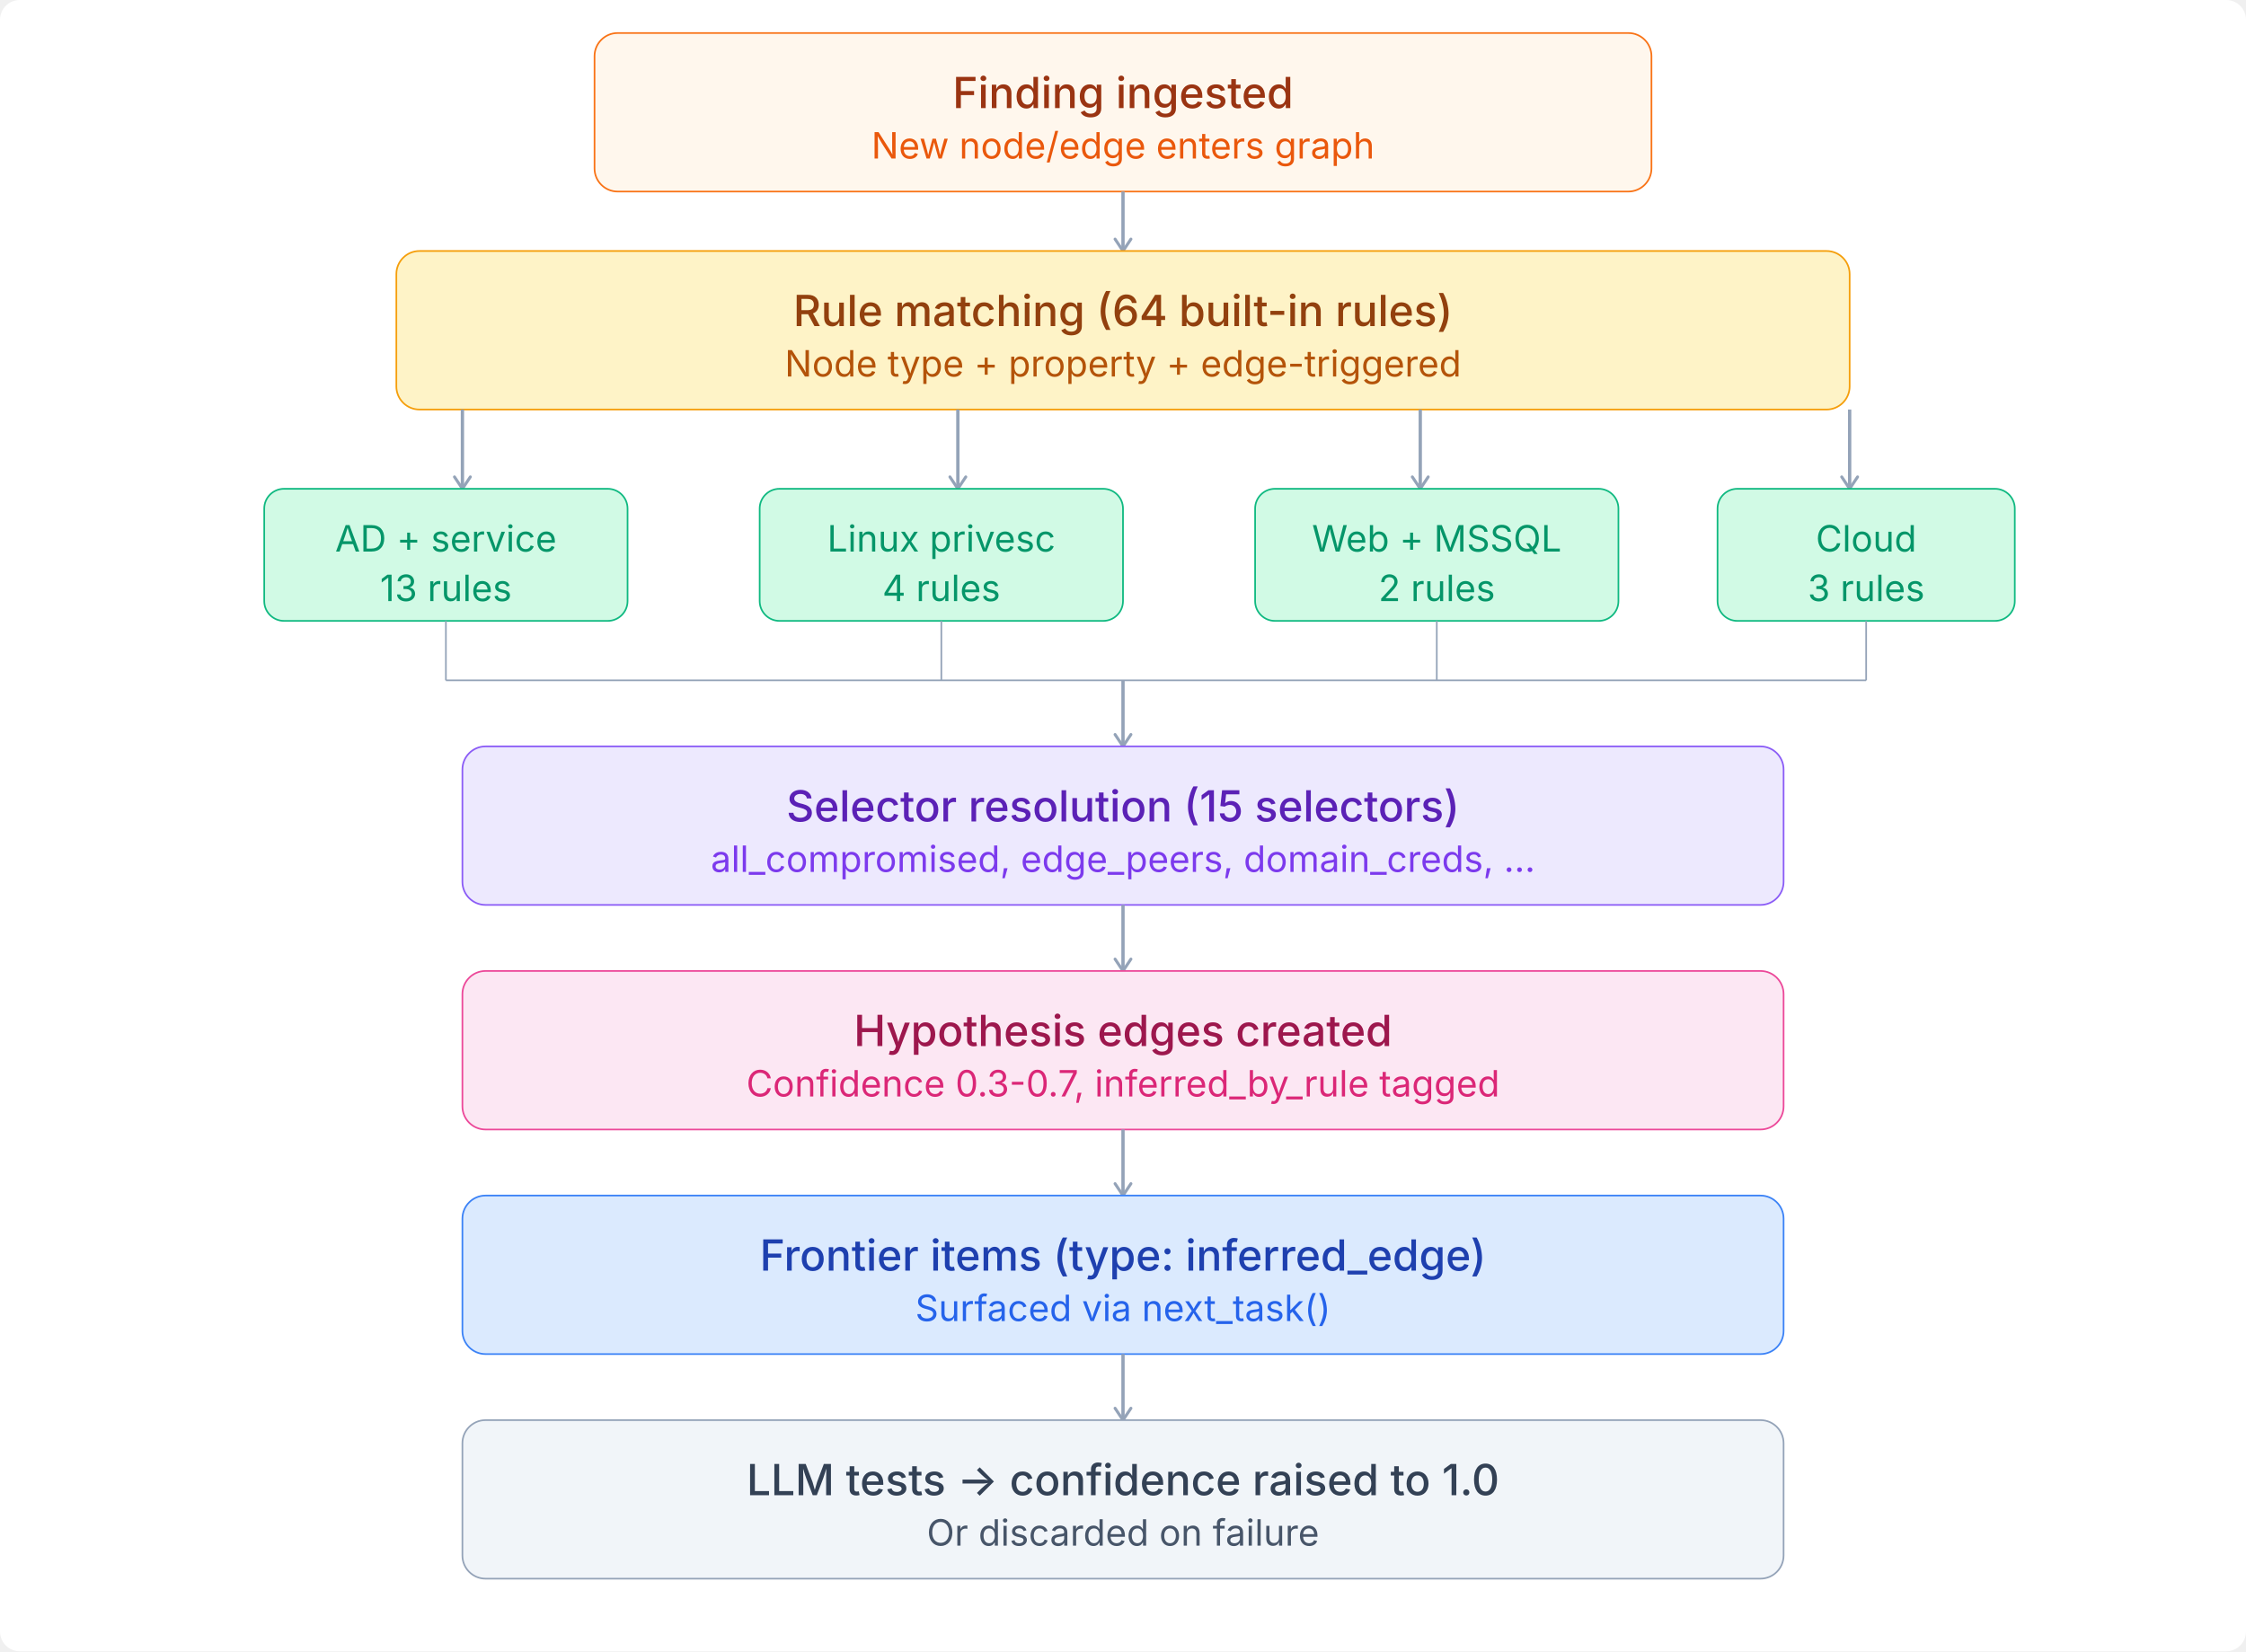
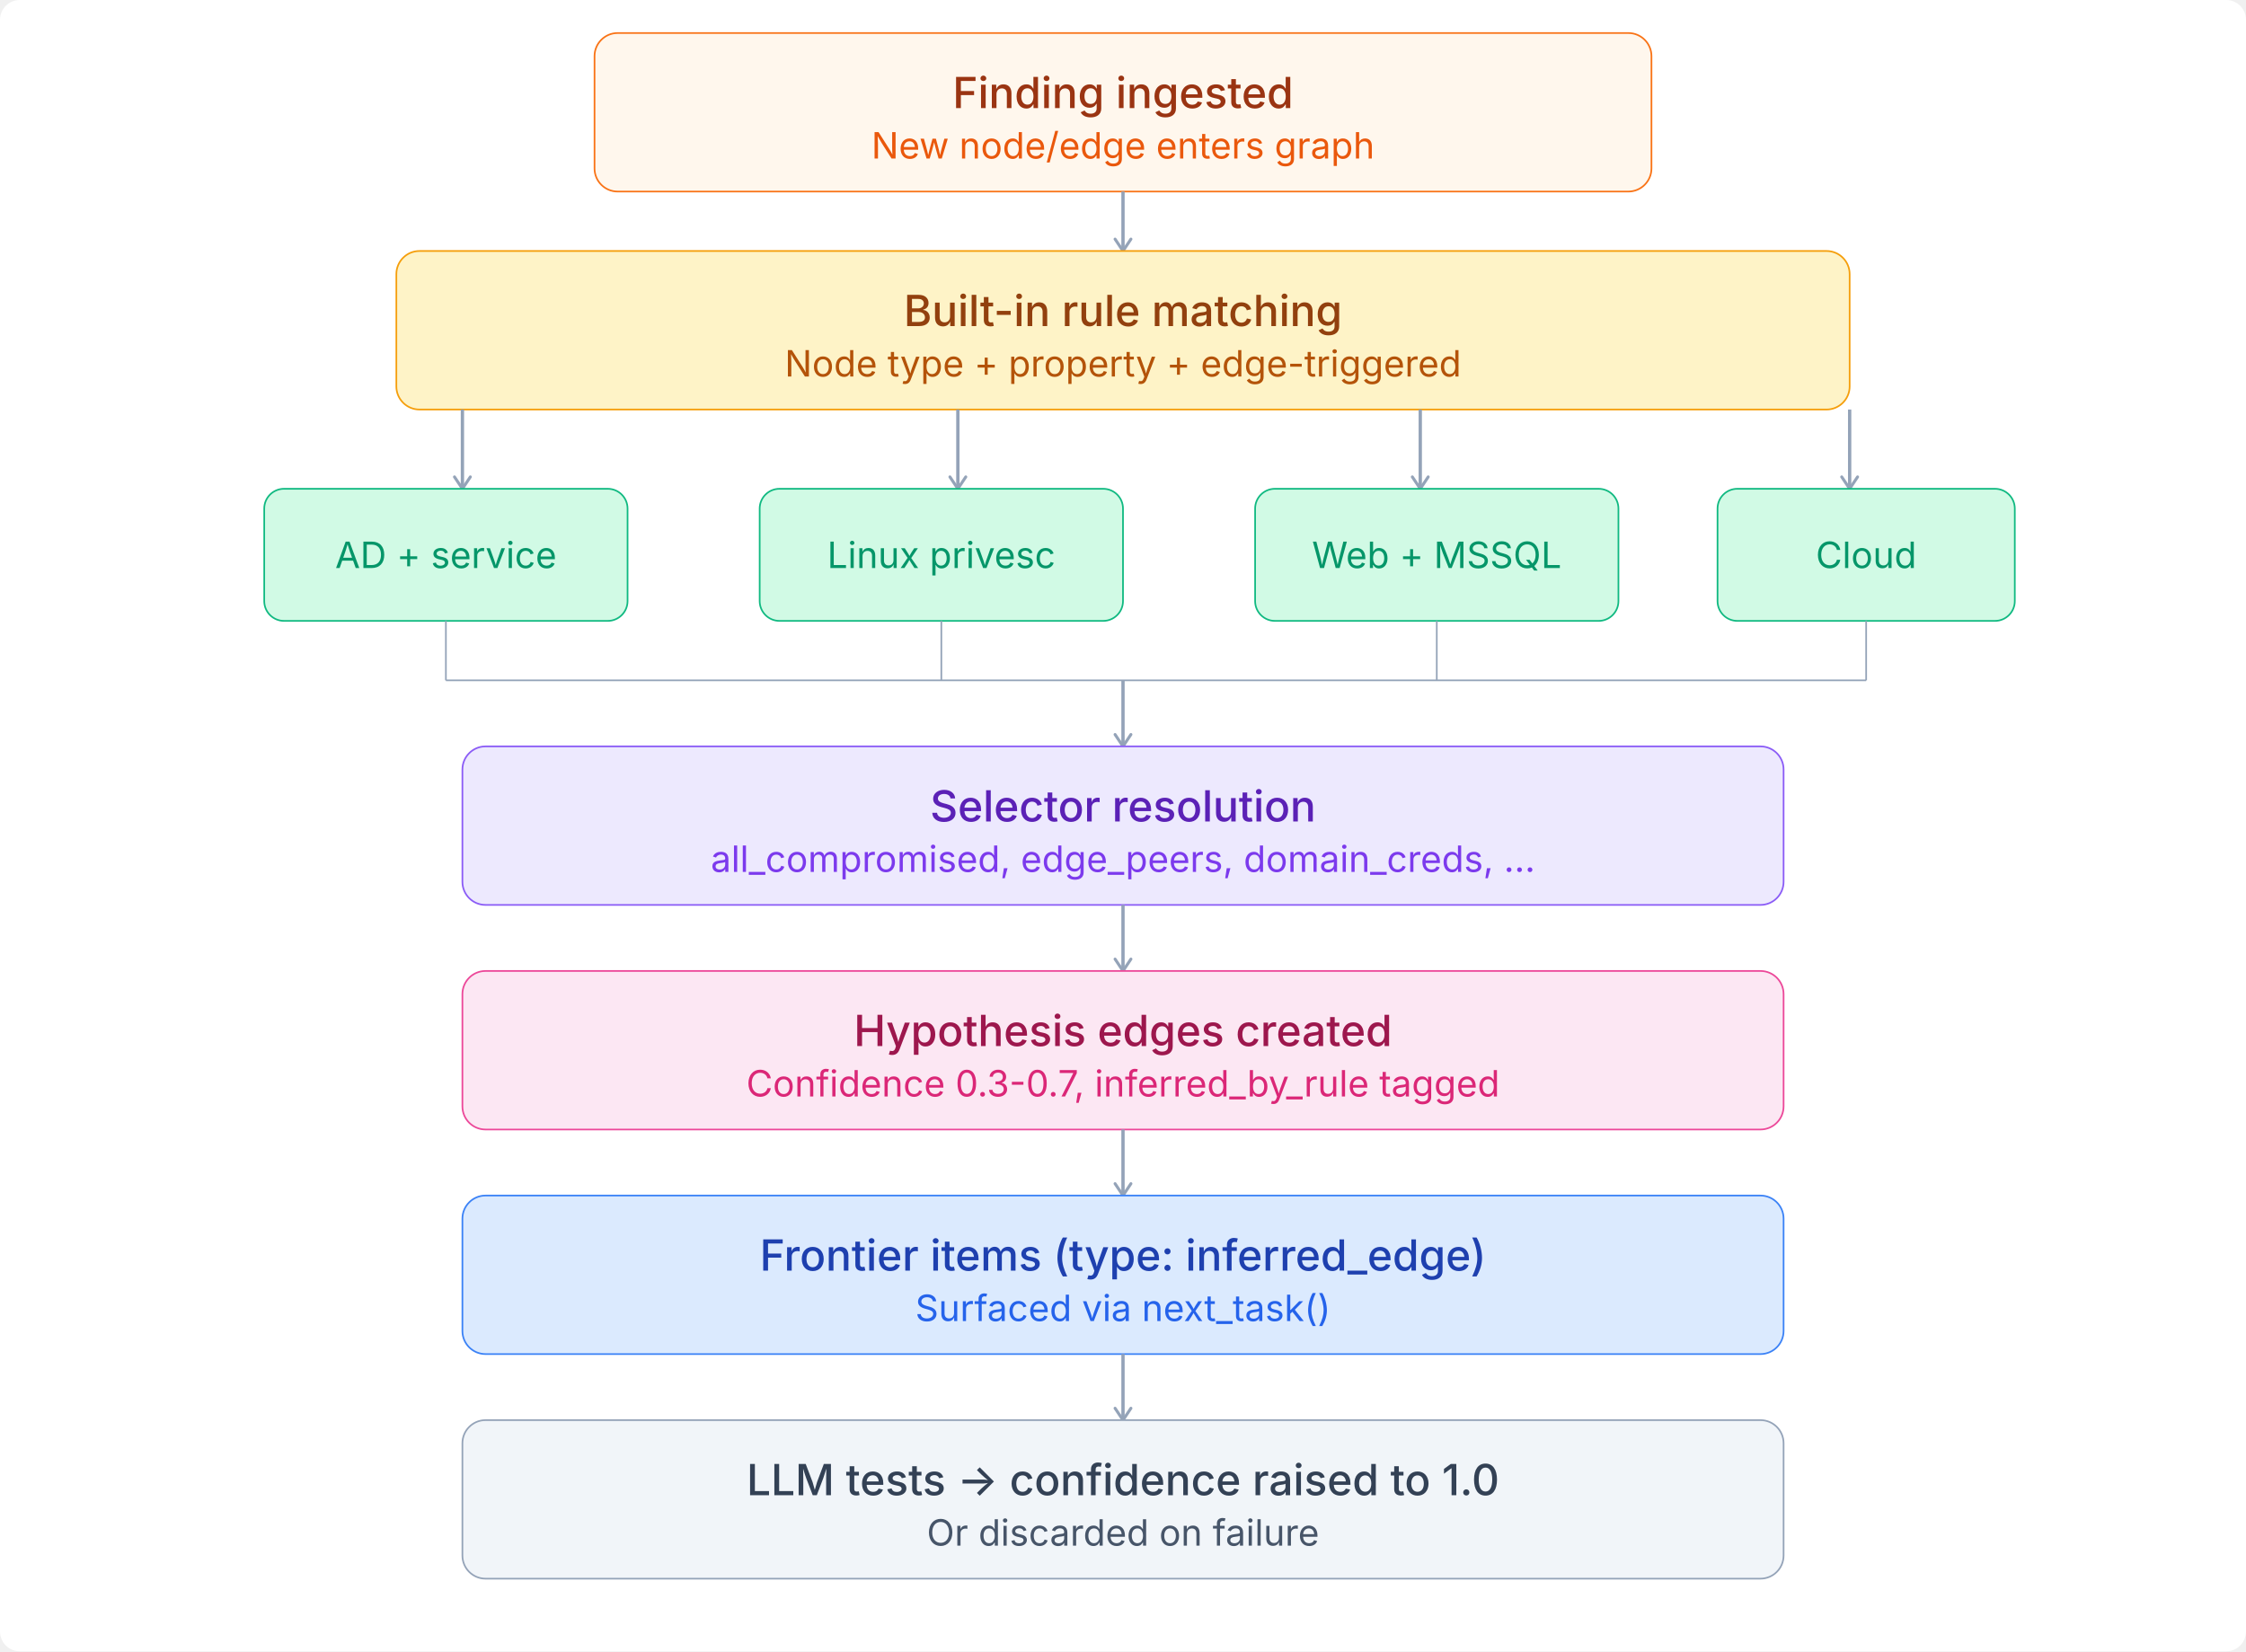
<svg xmlns="http://www.w3.org/2000/svg" viewBox="0 0 680 500">
  <style>
  text{font-family:'Inter',-apple-system,BlinkMacSystemFont,sans-serif}
  .th{font-size:13px;font-weight:500;fill:#1e293b}
  .ts{font-size:11px;fill:#475569}
  .arr{stroke:#94a3b8;stroke-width:1}
  .n-purple rect{fill:#ede9fe;stroke:#8b5cf6;stroke-width:.5}
  .n-purple .th{fill:#5b21b6}.n-purple .ts{fill:#7c3aed}
  .n-blue rect{fill:#dbeafe;stroke:#3b82f6;stroke-width:.5}
  .n-blue .th{fill:#1e40af}.n-blue .ts{fill:#2563eb}
  .n-teal rect{fill:#d1fae5;stroke:#10b981;stroke-width:.5}
  .n-teal .th{fill:#065f46}.n-teal .ts{fill:#059669}
  .n-amber rect{fill:#fef3c7;stroke:#f59e0b;stroke-width:.5}
  .n-amber .th{fill:#92400e}.n-amber .ts{fill:#b45309}
  .n-coral rect{fill:#fff7ed;stroke:#f97316;stroke-width:.5}
  .n-coral .th{fill:#9a3412}.n-coral .ts{fill:#ea580c}
  .n-pink rect{fill:#fce7f3;stroke:#ec4899;stroke-width:.5}
  .n-pink .th{fill:#9d174d}.n-pink .ts{fill:#db2777}
  .n-gray rect{fill:#f1f5f9;stroke:#94a3b8;stroke-width:.5}
  .n-gray .th{fill:#334155}.n-gray .ts{fill:#475569}
  .n-red rect{fill:#fee2e2;stroke:#ef4444;stroke-width:.5}
  .n-red .th{fill:#991b1b}.n-red .ts{fill:#dc2626}
</style>
  <rect width="100%" height="100%" fill="#ffffff" rx="6" />
  <defs>
    <marker id="arr" viewBox="0 0 10 10" refX="8" refY="5" markerWidth="6" markerHeight="6" orient="auto-start-reverse">
      <path d="M2 1L8 5L2 9" fill="none" stroke="context-stroke" stroke-width="1.5" stroke-linecap="round" stroke-linejoin="round" />
    </marker>
  </defs>
  <g class="n-coral">
    <rect x="180" y="10" width="320" height="48" rx="7" />
    <text class="th" x="340" y="28" text-anchor="middle" dominant-baseline="central">Finding ingested</text>
    <text class="ts" x="340" y="44" text-anchor="middle" dominant-baseline="central">New node/edge enters graph</text>
  </g>
  <line x1="340" y1="58" x2="340" y2="76" class="arr" marker-end="url(#arr)" />
  <g class="n-amber">
    <rect x="120" y="76" width="440" height="48" rx="7" />
-     <text class="th" x="340" y="94" text-anchor="middle" dominant-baseline="central">Rule matching (64 built-in rules)</text>
+     <text class="th" x="340" y="94" text-anchor="middle" dominant-baseline="central">Built-in rule matching</text>
    <text class="ts" x="340" y="110" text-anchor="middle" dominant-baseline="central">Node type + property + edge-triggered</text>
  </g>
  <line x1="140" y1="124" x2="140" y2="148" class="arr" marker-end="url(#arr)" />
  <line x1="290" y1="124" x2="290" y2="148" class="arr" marker-end="url(#arr)" />
  <line x1="430" y1="124" x2="430" y2="148" class="arr" marker-end="url(#arr)" />
  <line x1="560" y1="124" x2="560" y2="148" class="arr" marker-end="url(#arr)" />
  <g class="n-teal">
    <rect x="80" y="148" width="110" height="40" rx="6" />
-     <text class="ts" x="135" y="163" text-anchor="middle" dominant-baseline="central">AD + service</text>
-     <text class="ts" x="135" y="178" text-anchor="middle" dominant-baseline="central">13 rules</text>
+     <text class="ts" x="135" y="168" text-anchor="middle" dominant-baseline="central">AD + service</text>
  </g>
  <g class="n-teal">
    <rect x="230" y="148" width="110" height="40" rx="6" />
-     <text class="ts" x="285" y="163" text-anchor="middle" dominant-baseline="central">Linux privesc</text>
-     <text class="ts" x="285" y="178" text-anchor="middle" dominant-baseline="central">4 rules</text>
+     <text class="ts" x="285" y="168" text-anchor="middle" dominant-baseline="central">Linux privesc</text>
  </g>
  <g class="n-teal">
    <rect x="380" y="148" width="110" height="40" rx="6" />
-     <text class="ts" x="435" y="163" text-anchor="middle" dominant-baseline="central">Web + MSSQL</text>
-     <text class="ts" x="435" y="178" text-anchor="middle" dominant-baseline="central">2 rules</text>
+     <text class="ts" x="435" y="168" text-anchor="middle" dominant-baseline="central">Web + MSSQL</text>
  </g>
  <g class="n-teal">
    <rect x="520" y="148" width="90" height="40" rx="6" />
-     <text class="ts" x="565" y="163" text-anchor="middle" dominant-baseline="central">Cloud</text>
-     <text class="ts" x="565" y="178" text-anchor="middle" dominant-baseline="central">3 rules</text>
+     <text class="ts" x="565" y="168" text-anchor="middle" dominant-baseline="central">Cloud</text>
  </g>
  <line x1="135" y1="188" x2="135" y2="206" stroke="#94a3b8" stroke-width=".5" />
  <line x1="285" y1="188" x2="285" y2="206" stroke="#94a3b8" stroke-width=".5" />
  <line x1="435" y1="188" x2="435" y2="206" stroke="#94a3b8" stroke-width=".5" />
  <line x1="565" y1="188" x2="565" y2="206" stroke="#94a3b8" stroke-width=".5" />
  <line x1="135" y1="206" x2="565" y2="206" stroke="#94a3b8" stroke-width=".5" />
  <line x1="340" y1="206" x2="340" y2="226" class="arr" marker-end="url(#arr)" />
  <g class="n-purple">
    <rect x="140" y="226" width="400" height="48" rx="7" />
-     <text class="th" x="340" y="244" text-anchor="middle" dominant-baseline="central">Selector resolution (15 selectors)</text>
+     <text class="th" x="340" y="244" text-anchor="middle" dominant-baseline="central">Selector resolution</text>
    <text class="ts" x="340" y="260" text-anchor="middle" dominant-baseline="central">all_compromised, edge_peers, domain_creds, ...</text>
  </g>
  <line x1="340" y1="274" x2="340" y2="294" class="arr" marker-end="url(#arr)" />
  <g class="n-pink">
    <rect x="140" y="294" width="400" height="48" rx="7" />
    <text class="th" x="340" y="312" text-anchor="middle" dominant-baseline="central">Hypothesis edges created</text>
    <text class="ts" x="340" y="328" text-anchor="middle" dominant-baseline="central">Confidence 0.3-0.7, inferred_by_rule tagged</text>
  </g>
  <line x1="340" y1="342" x2="340" y2="362" class="arr" marker-end="url(#arr)" />
  <g class="n-blue">
    <rect x="140" y="362" width="400" height="48" rx="7" />
    <text class="th" x="340" y="380" text-anchor="middle" dominant-baseline="central">Frontier items (type: inferred_edge)</text>
    <text class="ts" x="340" y="396" text-anchor="middle" dominant-baseline="central">Surfaced via next_task()</text>
  </g>
  <line x1="340" y1="410" x2="340" y2="430" class="arr" marker-end="url(#arr)" />
  <g class="n-gray">
    <rect x="140" y="430" width="400" height="48" rx="7" />
    <text class="th" x="340" y="448" text-anchor="middle" dominant-baseline="central">LLM tests → confidence raised to 1.0</text>
    <text class="ts" x="340" y="464" text-anchor="middle" dominant-baseline="central">Or discarded on failure</text>
  </g>
</svg>
